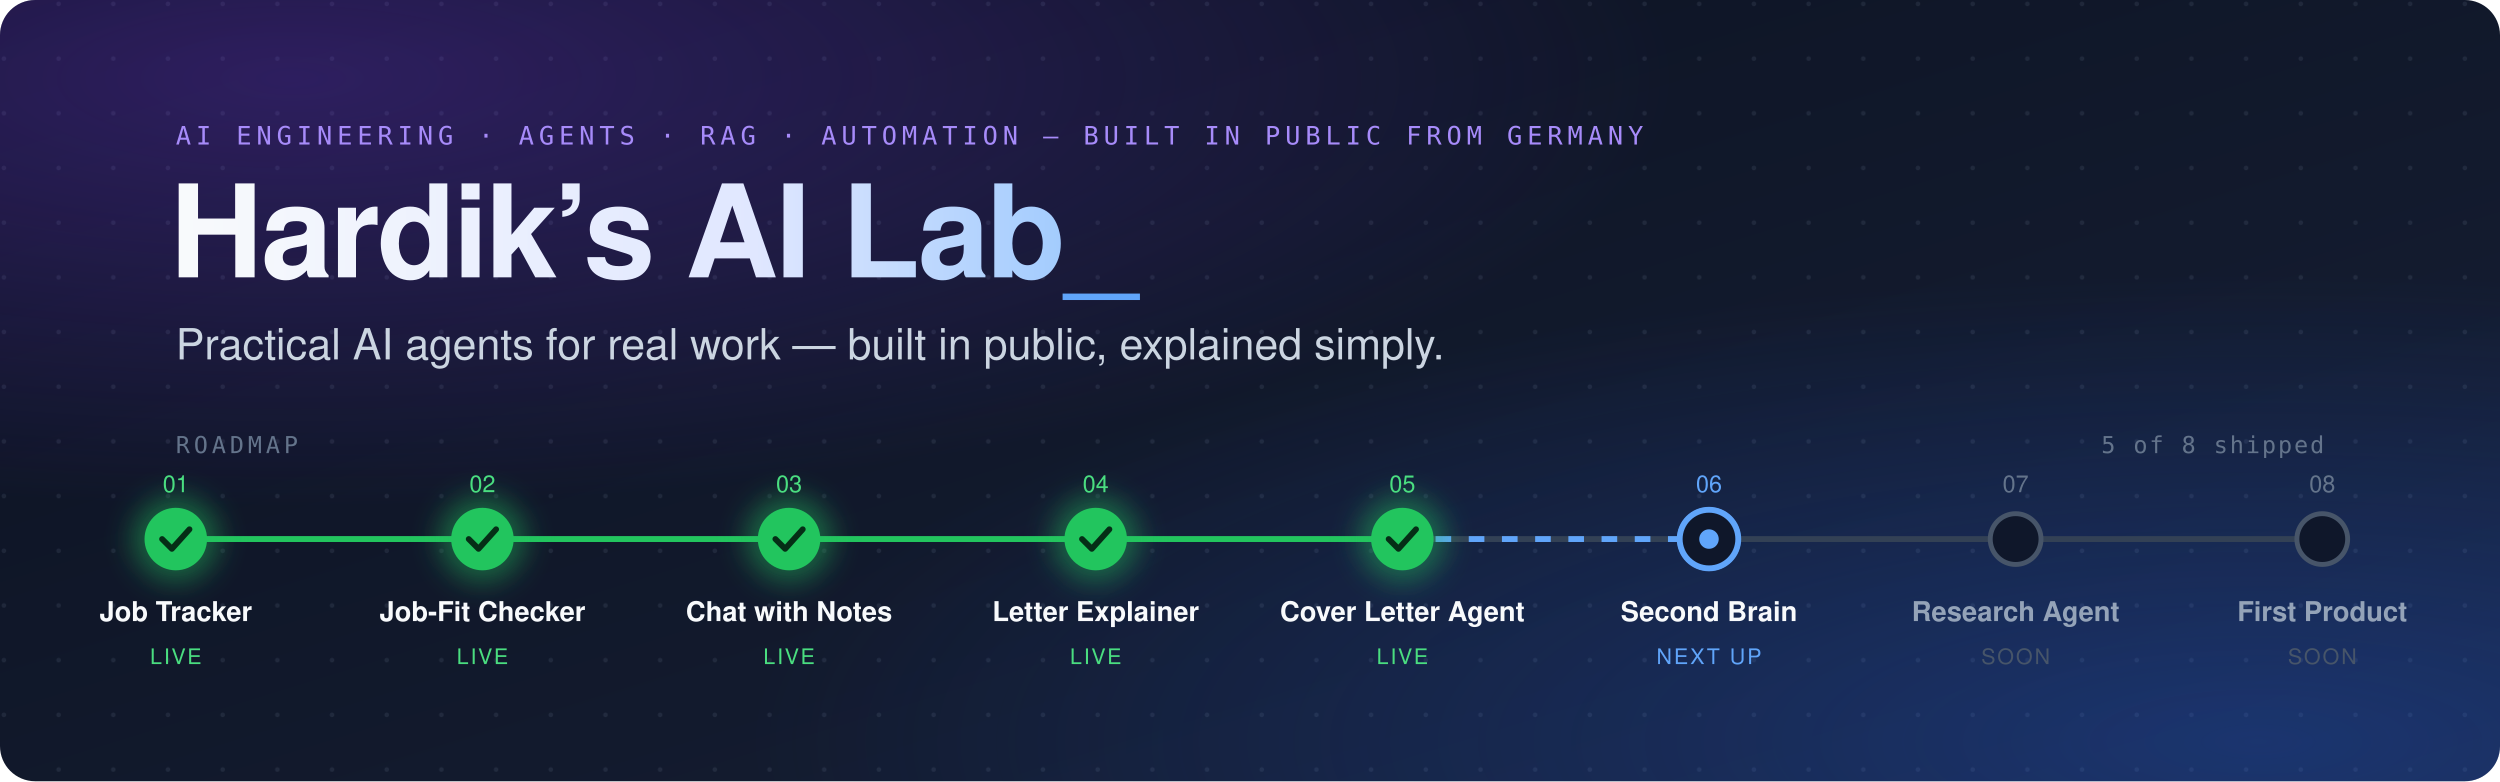
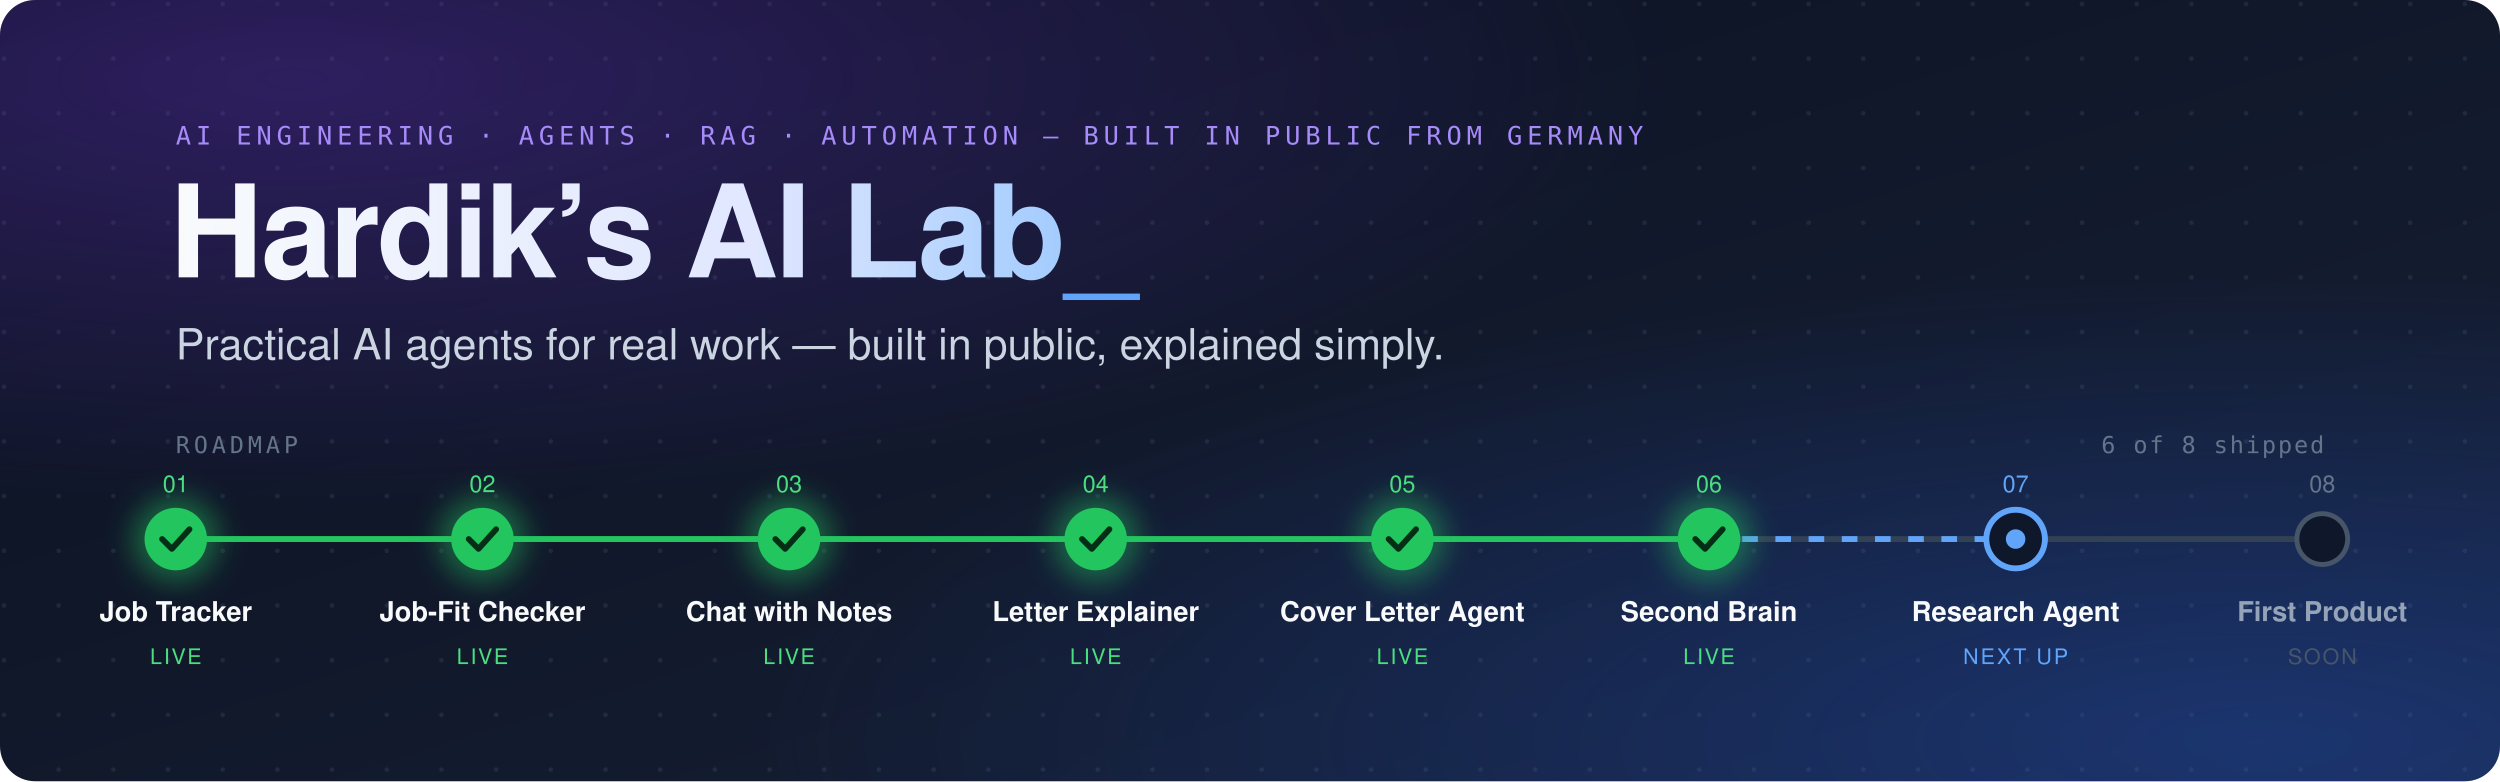
<svg xmlns="http://www.w3.org/2000/svg" width="1280" height="400" viewBox="0 0 1280 400" role="img" aria-labelledby="title desc">
  <defs>
    <linearGradient id="bg" x1="0" y1="0" x2="1" y2="1">
      <stop offset="0" stop-color="#0B1120" />
      <stop offset="1" stop-color="#172036" />
    </linearGradient>
    <radialGradient id="glowL" cx="0.12" cy="0.1" r="0.55">
      <stop offset="0" stop-color="#7C3AED" stop-opacity="0.30" />
      <stop offset="1" stop-color="#7C3AED" stop-opacity="0" />
    </radialGradient>
    <radialGradient id="glowR" cx="0.9" cy="0.95" r="0.6">
      <stop offset="0" stop-color="#2563EB" stop-opacity="0.32" />
      <stop offset="1" stop-color="#2563EB" stop-opacity="0" />
    </radialGradient>
    <pattern id="dots" width="28" height="28" patternUnits="userSpaceOnUse">
      <circle cx="2" cy="2" r="1.2" fill="#94A3B8" fill-opacity="0.12" />
    </pattern>
    <linearGradient id="title-grad" x1="0" y1="0" x2="1" y2="0">
      <stop offset="0" stop-color="#F8FAFC" />
      <stop offset="0.6" stop-color="#E0E7FF" />
      <stop offset="1" stop-color="#93C5FD" />
    </linearGradient>
    <filter id="soft" x="-80%" y="-80%" width="260%" height="260%">
      <feGaussianBlur stdDeviation="7" />
    </filter>
  </defs>
  <style>
    text { font-family: -apple-system, BlinkMacSystemFont, "Segoe UI", Helvetica, Arial, sans-serif; }
    .mono { font-family: ui-monospace, SFMono-Regular, Menlo, Consolas, monospace; }
    .in { animation: in .9s cubic-bezier(.2,.8,.2,1) backwards; }  /* visible by default; hidden only while waiting to animate */
    @keyframes in { from { opacity: 0; transform: translateY(10px); } to { opacity: 1; transform: translateY(0); } }
    .pop { transform-box: fill-box; transform-origin: center; animation: pop .55s cubic-bezier(.3,1.5,.5,1) backwards; }
    @keyframes pop { from { opacity: 0; transform: scale(.3); } to { opacity: 1; transform: scale(1); } }
    .ping { transform-box: fill-box; transform-origin: center; animation: ping 2s ease-out infinite; }
    @keyframes ping { 0% { transform: scale(1); opacity: .9; } 100% { transform: scale(2.4); opacity: 0; } }
    .flow { stroke-dasharray: 8 9; animation: flow 1s linear infinite; }
    @keyframes flow { to { stroke-dashoffset: -34; } }
    .caret { animation: caret 1.1s steps(1) infinite; }
    @keyframes caret { 50% { opacity: 0; } }
  </style>
  <rect width="1280" height="400" rx="18" fill="url(#bg)" />
  <rect width="1280" height="400" rx="18" fill="url(#dots)" />
  <rect width="1280" height="400" rx="18" fill="url(#glowL)" />
  <rect width="1280" height="400" rx="18" fill="url(#glowR)" />
  <text x="90" y="74" class="mono in" font-size="13" letter-spacing="2.5" fill="#A78BFA">AI ENGINEERING · AGENTS · RAG · AUTOMATION — BUILT IN PUBLIC FROM GERMANY</text>
  <text x="87" y="142" class="in" style="animation-delay:.15s" font-size="66" font-weight="800" letter-spacing="-1.5" fill="url(#title-grad)">Hardik’s AI Lab<tspan class="caret" fill="#60A5FA" font-weight="400">_</tspan>
  </text>
  <text x="90" y="184" class="in" style="animation-delay:.35s" font-size="22" fill="#CBD5E1">Practical AI agents for real work — built in public, explained simply.</text>
  <g class="in" style="animation-delay:.5s">
    <line x1="90" y1="276" x2="1190" y2="276" stroke="#334155" stroke-width="3" stroke-linecap="round" />
-     <line x1="90" y1="276" x2="718" y2="276" stroke="#22C55E" stroke-width="3" />
-     <line x1="718" y1="276" x2="875" y2="276" stroke="#60A5FA" stroke-width="3" class="flow" />
+     <line x1="90" y1="276" x2="875" y2="276" stroke="#22C55E" stroke-width="3" />
+     <line x1="875" y1="276" x2="1032" y2="276" stroke="#60A5FA" stroke-width="3" class="flow" />
    <text x="90" y="232" class="mono" font-size="12" letter-spacing="2" fill="#64748B">ROADMAP</text>
-     <text x="1190" y="232" class="mono" font-size="12" letter-spacing="1" fill="#64748B" text-anchor="end">5 of 8 shipped</text>
+     <text x="1190" y="232" class="mono" font-size="12" letter-spacing="1" fill="#64748B" text-anchor="end">6 of 8 shipped</text>
  </g>
  <g class="pop" style="animation-delay:.7s">
    <circle cx="90" cy="276" r="22" fill="#22C55E" opacity=".45" filter="url(#soft)" />
    <circle cx="90" cy="276" r="16" fill="#22C55E" />
    <path d="M83 276 L88 281 L97 271" fill="none" stroke="#052E16" stroke-width="3" stroke-linecap="round" stroke-linejoin="round" />
  </g>
  <g class="pop" style="animation-delay:.8s">
    <circle cx="247" cy="276" r="22" fill="#22C55E" opacity=".45" filter="url(#soft)" />
    <circle cx="247" cy="276" r="16" fill="#22C55E" />
    <path d="M240 276 L245 281 L254 271" fill="none" stroke="#052E16" stroke-width="3" stroke-linecap="round" stroke-linejoin="round" />
  </g>
  <g class="pop" style="animation-delay:.9s">
    <circle cx="404" cy="276" r="22" fill="#22C55E" opacity=".45" filter="url(#soft)" />
    <circle cx="404" cy="276" r="16" fill="#22C55E" />
    <path d="M397 276 L402 281 L411 271" fill="none" stroke="#052E16" stroke-width="3" stroke-linecap="round" stroke-linejoin="round" />
  </g>
  <g class="pop" style="animation-delay:1.0s">
    <circle cx="561" cy="276" r="22" fill="#22C55E" opacity=".45" filter="url(#soft)" />
    <circle cx="561" cy="276" r="16" fill="#22C55E" />
    <path d="M554 276 L559 281 L568 271" fill="none" stroke="#052E16" stroke-width="3" stroke-linecap="round" stroke-linejoin="round" />
  </g>
  <g class="pop" style="animation-delay:1.1s">
    <circle cx="718" cy="276" r="22" fill="#22C55E" opacity=".45" filter="url(#soft)" />
    <circle cx="718" cy="276" r="16" fill="#22C55E" />
    <path d="M711 276 L716 281 L725 271" fill="none" stroke="#052E16" stroke-width="3" stroke-linecap="round" stroke-linejoin="round" />
  </g>
  <g class="pop" style="animation-delay:1.2s">
-     <circle cx="875" cy="276" r="15" fill="none" stroke="#60A5FA" stroke-width="2.5" class="ping" />
-     <circle cx="875" cy="276" r="15" fill="#0F172A" stroke="#60A5FA" stroke-width="3" />
-     <circle cx="875" cy="276" r="5" fill="#60A5FA" />
+     <circle cx="875" cy="276" r="22" fill="#22C55E" opacity=".45" filter="url(#soft)" />
+     <circle cx="875" cy="276" r="16" fill="#22C55E" />
+     <path d="M868 276 L873 281 L882 271" fill="none" stroke="#052E16" stroke-width="3" stroke-linecap="round" stroke-linejoin="round" />
+   </g>
+   <g class="pop" style="animation-delay:1.3s">
+     <circle cx="1032" cy="276" r="15" fill="none" stroke="#60A5FA" stroke-width="2.5" class="ping" />
+     <circle cx="1032" cy="276" r="15" fill="#0F172A" stroke="#60A5FA" stroke-width="3" />
+     <circle cx="1032" cy="276" r="5" fill="#60A5FA" />
  </g>
  <g fill="#0F172A" stroke="#475569" stroke-width="2.5">
-     <circle class="pop" style="animation-delay:1.3s" cx="1032" cy="276" r="13" />
    <circle class="pop" style="animation-delay:1.4s" cx="1189" cy="276" r="13" />
  </g>
  <g class="in" style="animation-delay:.9s" text-anchor="middle">
    <g class="mono" font-size="12" fill="#64748B">
      <text x="90" y="252" fill="#4ADE80">01</text>
      <text x="247" y="252" fill="#4ADE80">02</text>
      <text x="404" y="252" fill="#4ADE80">03</text>
      <text x="561" y="252" fill="#4ADE80">04</text>
      <text x="718" y="252" fill="#4ADE80">05</text>
-       <text x="875" y="252" fill="#60A5FA">06</text>
-       <text x="1032" y="252">07</text>
+       <text x="875" y="252" fill="#4ADE80">06</text>
+       <text x="1032" y="252" fill="#60A5FA">07</text>
      <text x="1189" y="252">08</text>
    </g>
    <g font-size="14" font-weight="600" fill="#94A3B8">
      <text x="90" y="318" fill="#F8FAFC">Job Tracker</text>
      <text x="247" y="318" fill="#F8FAFC">Job-Fit Checker</text>
      <text x="404" y="318" fill="#F8FAFC">Chat with Notes</text>
      <text x="561" y="318" fill="#F8FAFC">Letter Explainer</text>
      <text x="718" y="318" fill="#F8FAFC">Cover Letter Agent</text>
      <text x="875" y="318" fill="#F8FAFC">Second Brain</text>
-       <text x="1032" y="318">Research Agent</text>
+       <text x="1032" y="318" fill="#F8FAFC">Research Agent</text>
      <text x="1189" y="318">First Product</text>
    </g>
    <g class="mono" font-size="11" letter-spacing="1">
      <text x="90" y="340" fill="#4ADE80">LIVE</text>
      <text x="247" y="340" fill="#4ADE80">LIVE</text>
      <text x="404" y="340" fill="#4ADE80">LIVE</text>
      <text x="561" y="340" fill="#4ADE80">LIVE</text>
      <text x="718" y="340" fill="#4ADE80">LIVE</text>
-       <text x="875" y="340" fill="#60A5FA">NEXT UP</text>
+       <text x="875" y="340" fill="#4ADE80">LIVE</text>
+       <text x="1032" y="340" fill="#60A5FA">NEXT UP</text>
      <g fill="#475569">
-         <text x="1032" y="340">SOON</text>
        <text x="1189" y="340">SOON</text>
      </g>
    </g>
  </g>
</svg>
